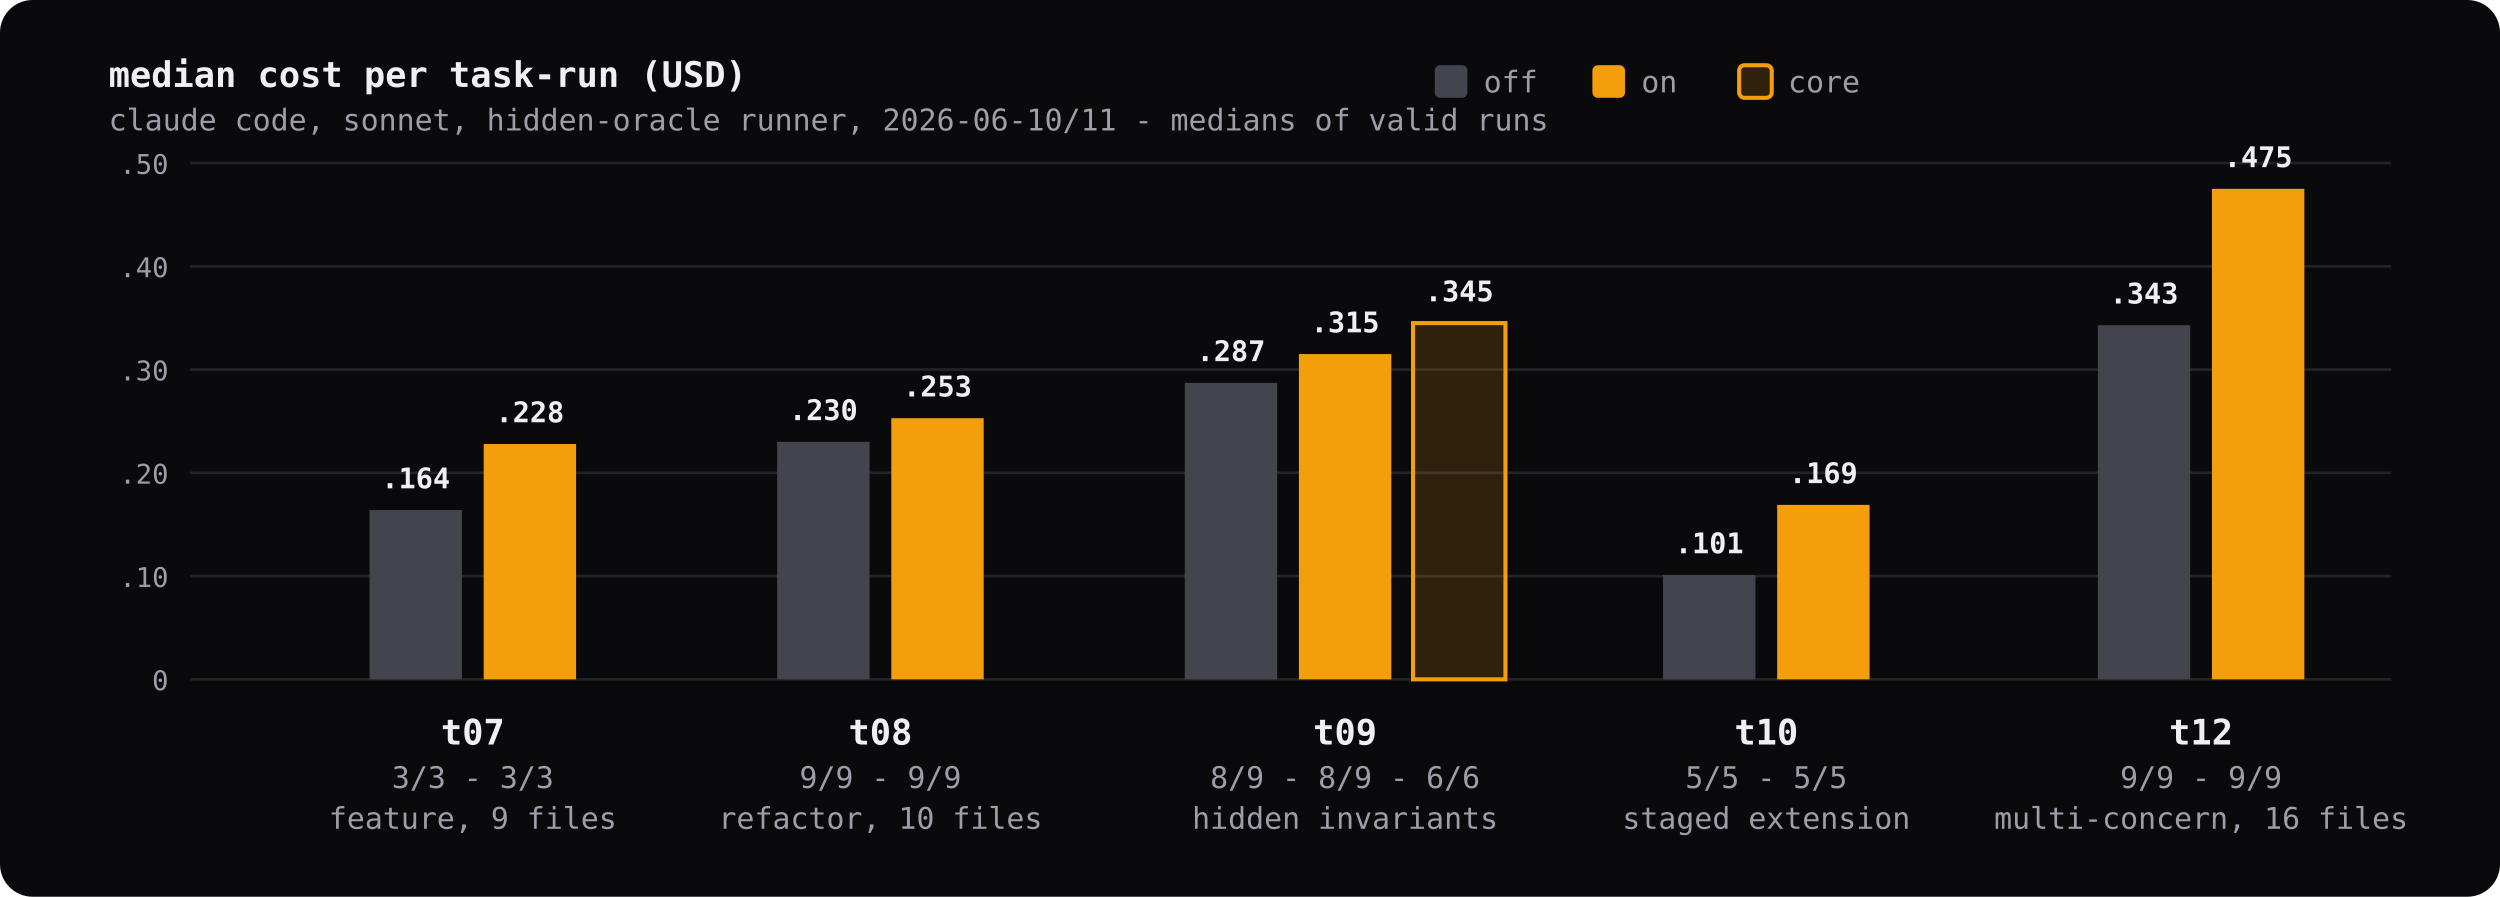
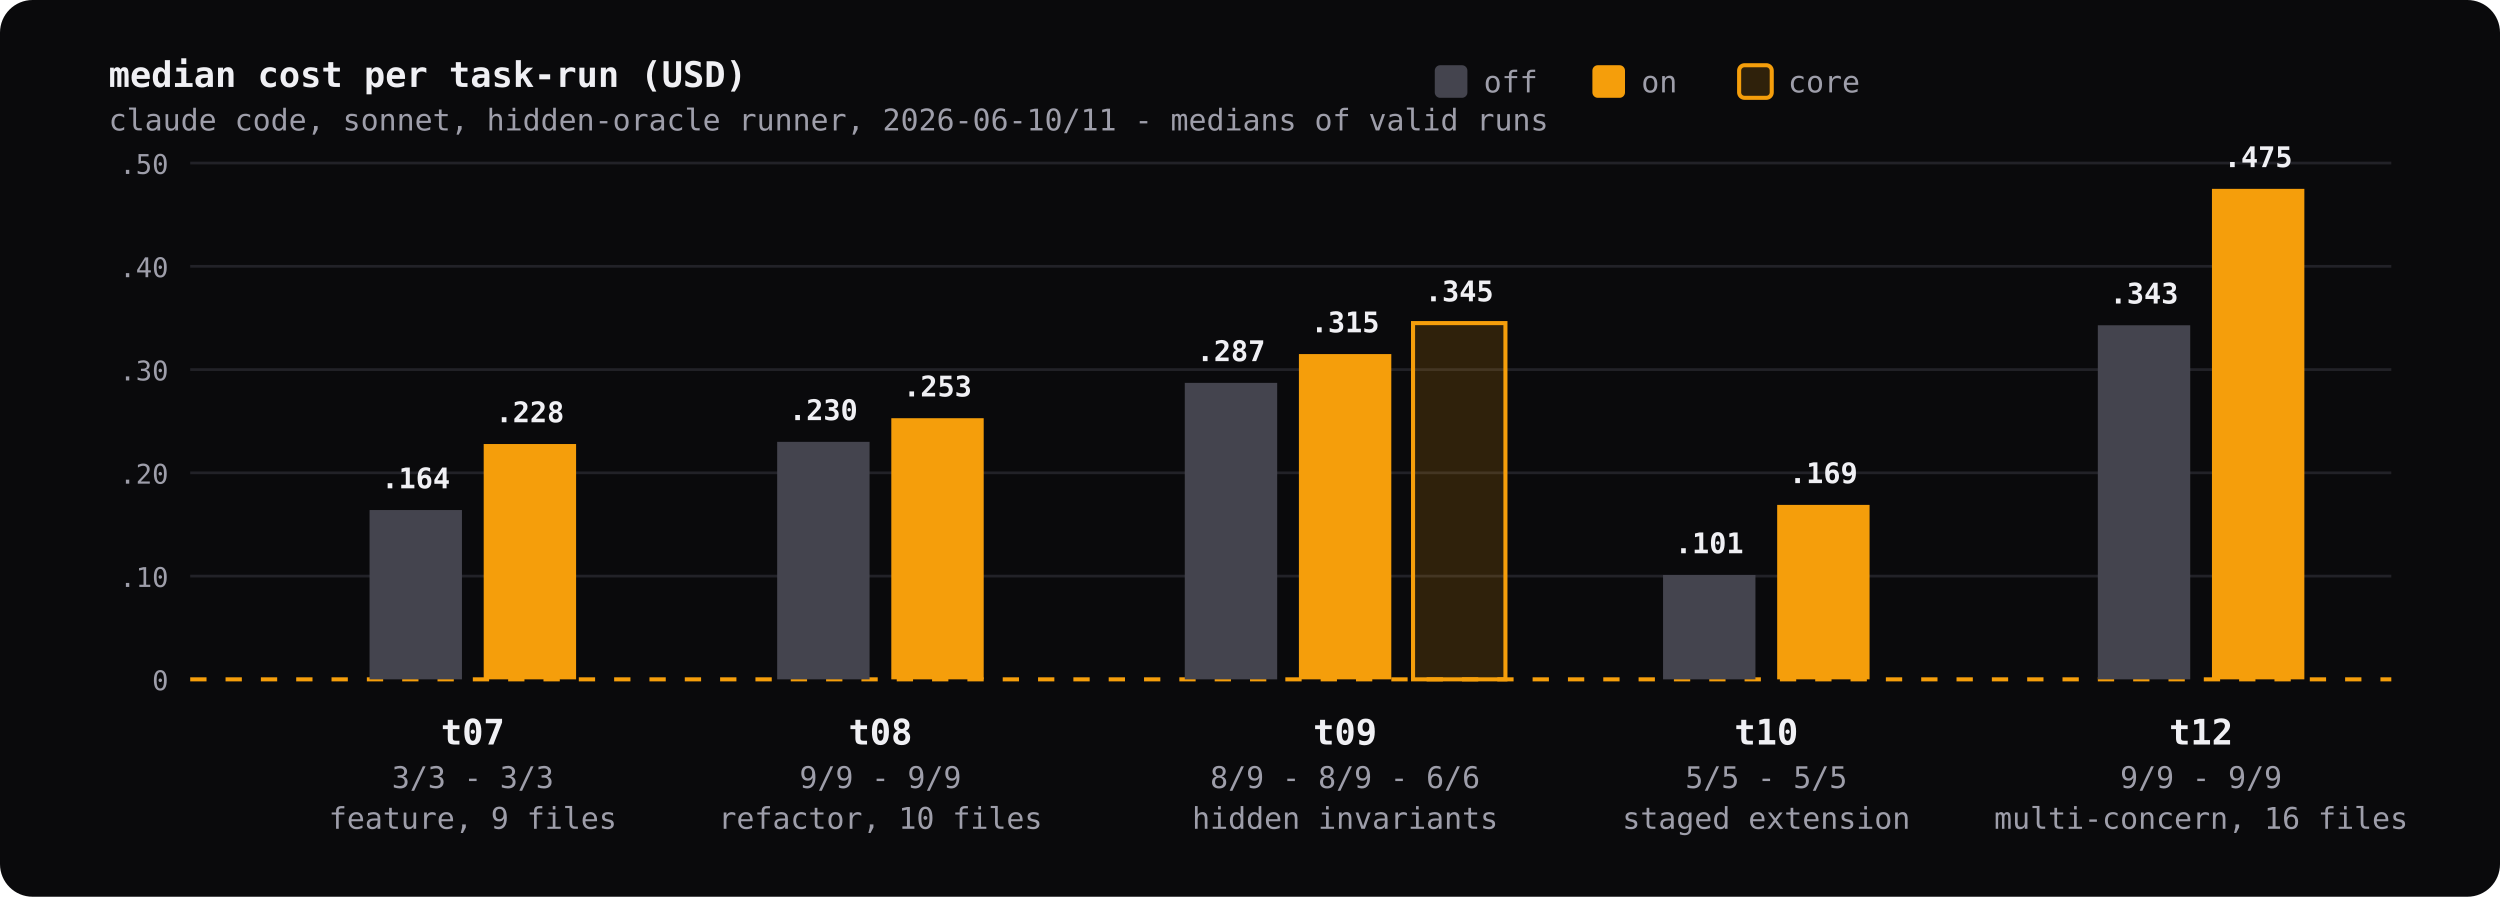
<svg xmlns="http://www.w3.org/2000/svg" viewBox="0 0 920 330" role="img" aria-labelledby="t d">
  <style>
    .lbl  { font: 600 13px ui-monospace, SFMono-Regular, Consolas, monospace; fill: #f0f0f4; }
    .sub  { font: 400 11px ui-monospace, SFMono-Regular, Consolas, monospace; fill: #9e9eaa; }
    .tick { font: 400 10px ui-monospace, SFMono-Regular, Consolas, monospace; fill: #9e9eaa; }
    .val  { font: 600 10.5px ui-monospace, SFMono-Regular, Consolas, monospace; fill: #f0f0f4; }
    .grid { stroke: #222228; stroke-width: 1; }
    .off  { fill: #44444e; }
    .on   { fill: #f59e0b; }
    .core { fill: rgb(245 158 11 / 0.16); stroke: #f59e0b; stroke-width: 1.5; }
+     /* Animated baseline only — dash-flow carries no data (bar values stay
+        static), so a frozen social-preview frame never misreads. */
+     .axis { stroke: #f59e0b; stroke-width: 1.5; fill: none; stroke-dasharray: 6 7; animation: dash 1.6s linear infinite; }
+     @keyframes dash { to { stroke-dashoffset: -26; } }
+     @media (prefers-reduced-motion: reduce) { .axis { animation: none; } }
  </style>
  <rect width="920" height="330" rx="12" fill="#0a0a0c" />
  <text class="lbl" x="40" y="32">median cost per task-run (USD)</text>
  <text class="sub" x="40" y="48">claude code, sonnet, hidden-oracle runner, 2026-06-10/11 - medians of valid runs</text>
  <rect class="off" x="528" y="24" width="12" height="12" rx="2" />
  <text class="sub" x="546" y="34">off</text>
  <rect class="on" x="586" y="24" width="12" height="12" rx="2" />
  <text class="sub" x="604" y="34">on</text>
  <rect class="core" x="640" y="24" width="12" height="12" rx="2" />
  <text class="sub" x="658" y="34">core</text>
-   <line class="grid" x1="70" y1="250" x2="880" y2="250" />
+   <line class="axis" x1="70" y1="250" x2="880" y2="250" />
  <line class="grid" x1="70" y1="212" x2="880" y2="212" />
  <line class="grid" x1="70" y1="174" x2="880" y2="174" />
  <line class="grid" x1="70" y1="136" x2="880" y2="136" />
  <line class="grid" x1="70" y1="98" x2="880" y2="98" />
  <line class="grid" x1="70" y1="60" x2="880" y2="60" />
  <text class="tick" x="62" y="254" text-anchor="end">0</text>
  <text class="tick" x="62" y="216" text-anchor="end">.10</text>
  <text class="tick" x="62" y="178" text-anchor="end">.20</text>
  <text class="tick" x="62" y="140" text-anchor="end">.30</text>
  <text class="tick" x="62" y="102" text-anchor="end">.40</text>
  <text class="tick" x="62" y="64" text-anchor="end">.50</text>
  <rect class="off" x="136" y="187.7" width="34" height="62.3" />
  <rect class="on" x="178" y="163.4" width="34" height="86.6" />
  <text class="val" x="153" y="179.7" text-anchor="middle">.164</text>
  <text class="val" x="195" y="155.4" text-anchor="middle">.228</text>
  <text class="lbl" x="174" y="274" text-anchor="middle">t07</text>
  <text class="sub" x="174" y="290" text-anchor="middle">3/3 - 3/3</text>
  <text class="sub" x="174" y="305" text-anchor="middle">feature, 9 files</text>
  <rect class="off" x="286" y="162.6" width="34" height="87.4" />
  <rect class="on" x="328" y="153.9" width="34" height="96.1" />
  <text class="val" x="303" y="154.6" text-anchor="middle">.230</text>
  <text class="val" x="345" y="145.9" text-anchor="middle">.253</text>
  <text class="lbl" x="324" y="274" text-anchor="middle">t08</text>
  <text class="sub" x="324" y="290" text-anchor="middle">9/9 - 9/9</text>
  <text class="sub" x="324" y="305" text-anchor="middle">refactor, 10 files</text>
  <rect class="off" x="436" y="140.9" width="34" height="109.1" />
  <rect class="on" x="478" y="130.3" width="34" height="119.7" />
  <rect class="core" x="520" y="118.9" width="34" height="131.1" />
  <text class="val" x="453" y="132.9" text-anchor="middle">.287</text>
  <text class="val" x="495" y="122.3" text-anchor="middle">.315</text>
  <text class="val" x="537" y="110.9" text-anchor="middle">.345</text>
  <text class="lbl" x="495" y="274" text-anchor="middle">t09</text>
  <text class="sub" x="495" y="290" text-anchor="middle">8/9 - 8/9 - 6/6</text>
  <text class="sub" x="495" y="305" text-anchor="middle">hidden invariants</text>
  <rect class="off" x="612" y="211.6" width="34" height="38.4" />
  <rect class="on" x="654" y="185.8" width="34" height="64.2" />
  <text class="val" x="629" y="203.6" text-anchor="middle">.101</text>
  <text class="val" x="671" y="177.8" text-anchor="middle">.169</text>
  <text class="lbl" x="650" y="274" text-anchor="middle">t10</text>
  <text class="sub" x="650" y="290" text-anchor="middle">5/5 - 5/5</text>
  <text class="sub" x="650" y="305" text-anchor="middle">staged extension</text>
  <rect class="off" x="772" y="119.7" width="34" height="130.3" />
  <rect class="on" x="814" y="69.5" width="34" height="180.5" />
  <text class="val" x="789" y="111.7" text-anchor="middle">.343</text>
  <text class="val" x="831" y="61.5" text-anchor="middle">.475</text>
  <text class="lbl" x="810" y="274" text-anchor="middle">t12</text>
  <text class="sub" x="810" y="290" text-anchor="middle">9/9 - 9/9</text>
  <text class="sub" x="810" y="305" text-anchor="middle">multi-concern, 16 files</text>
</svg>
